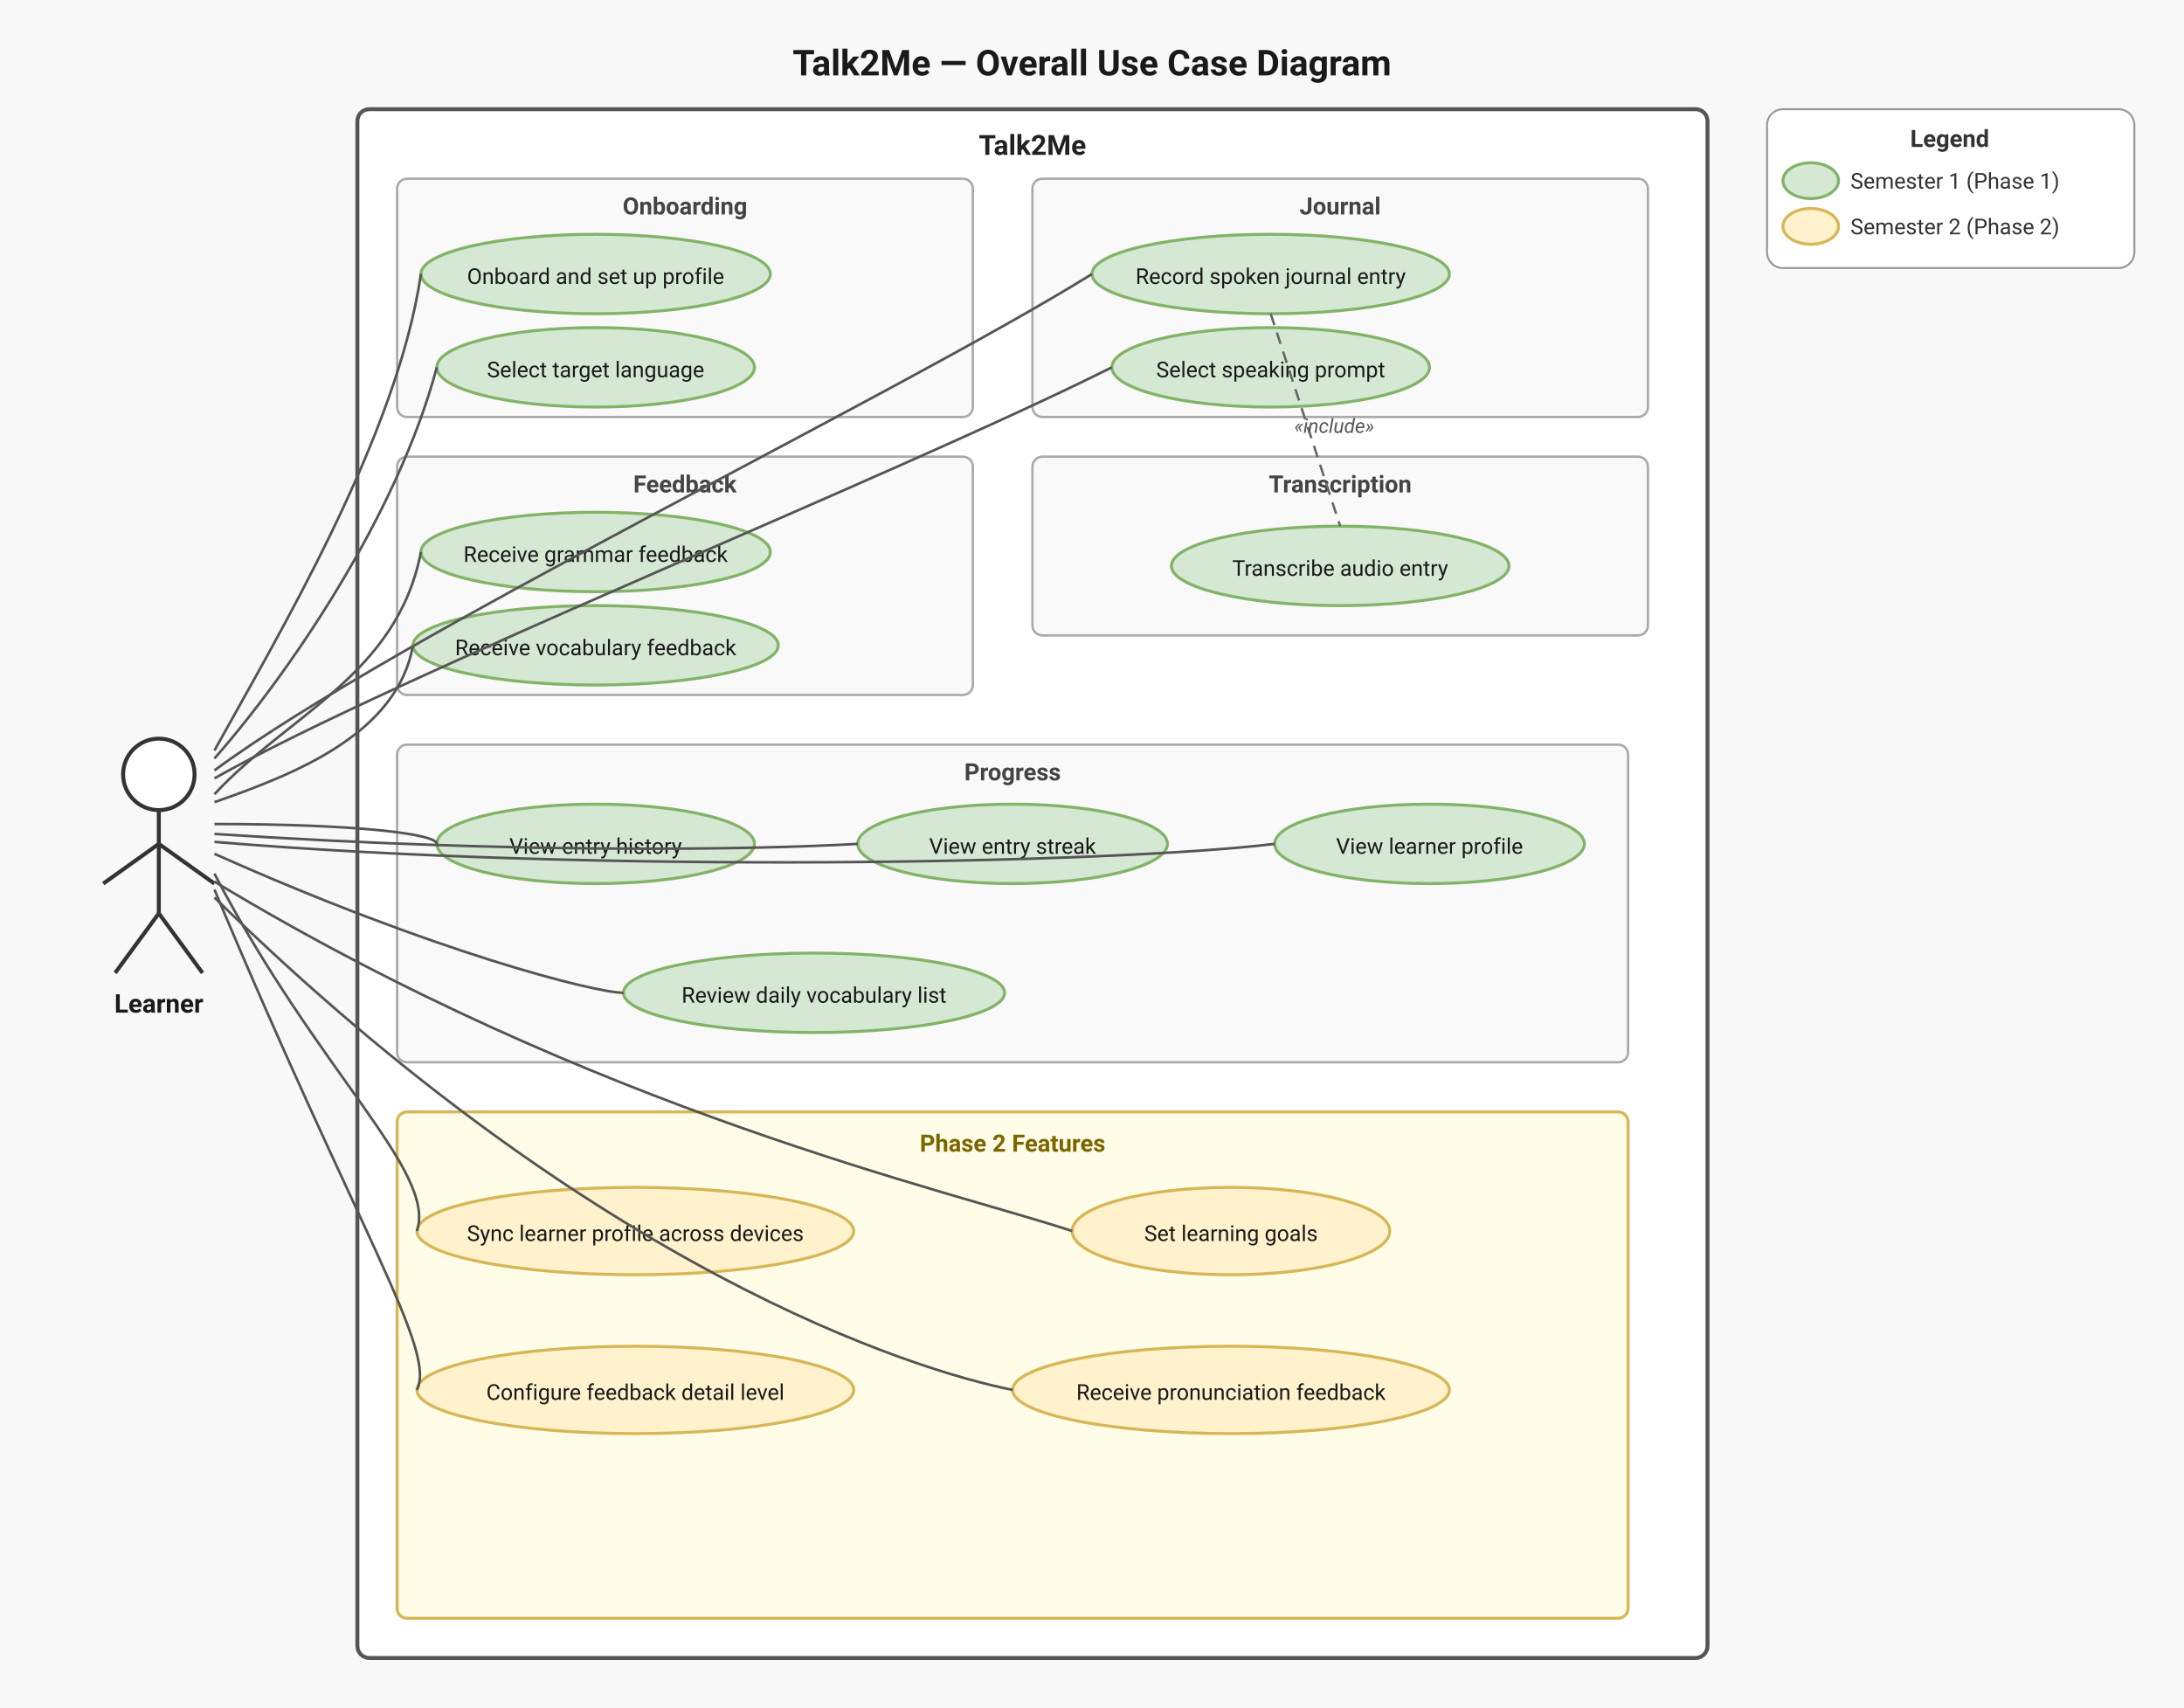
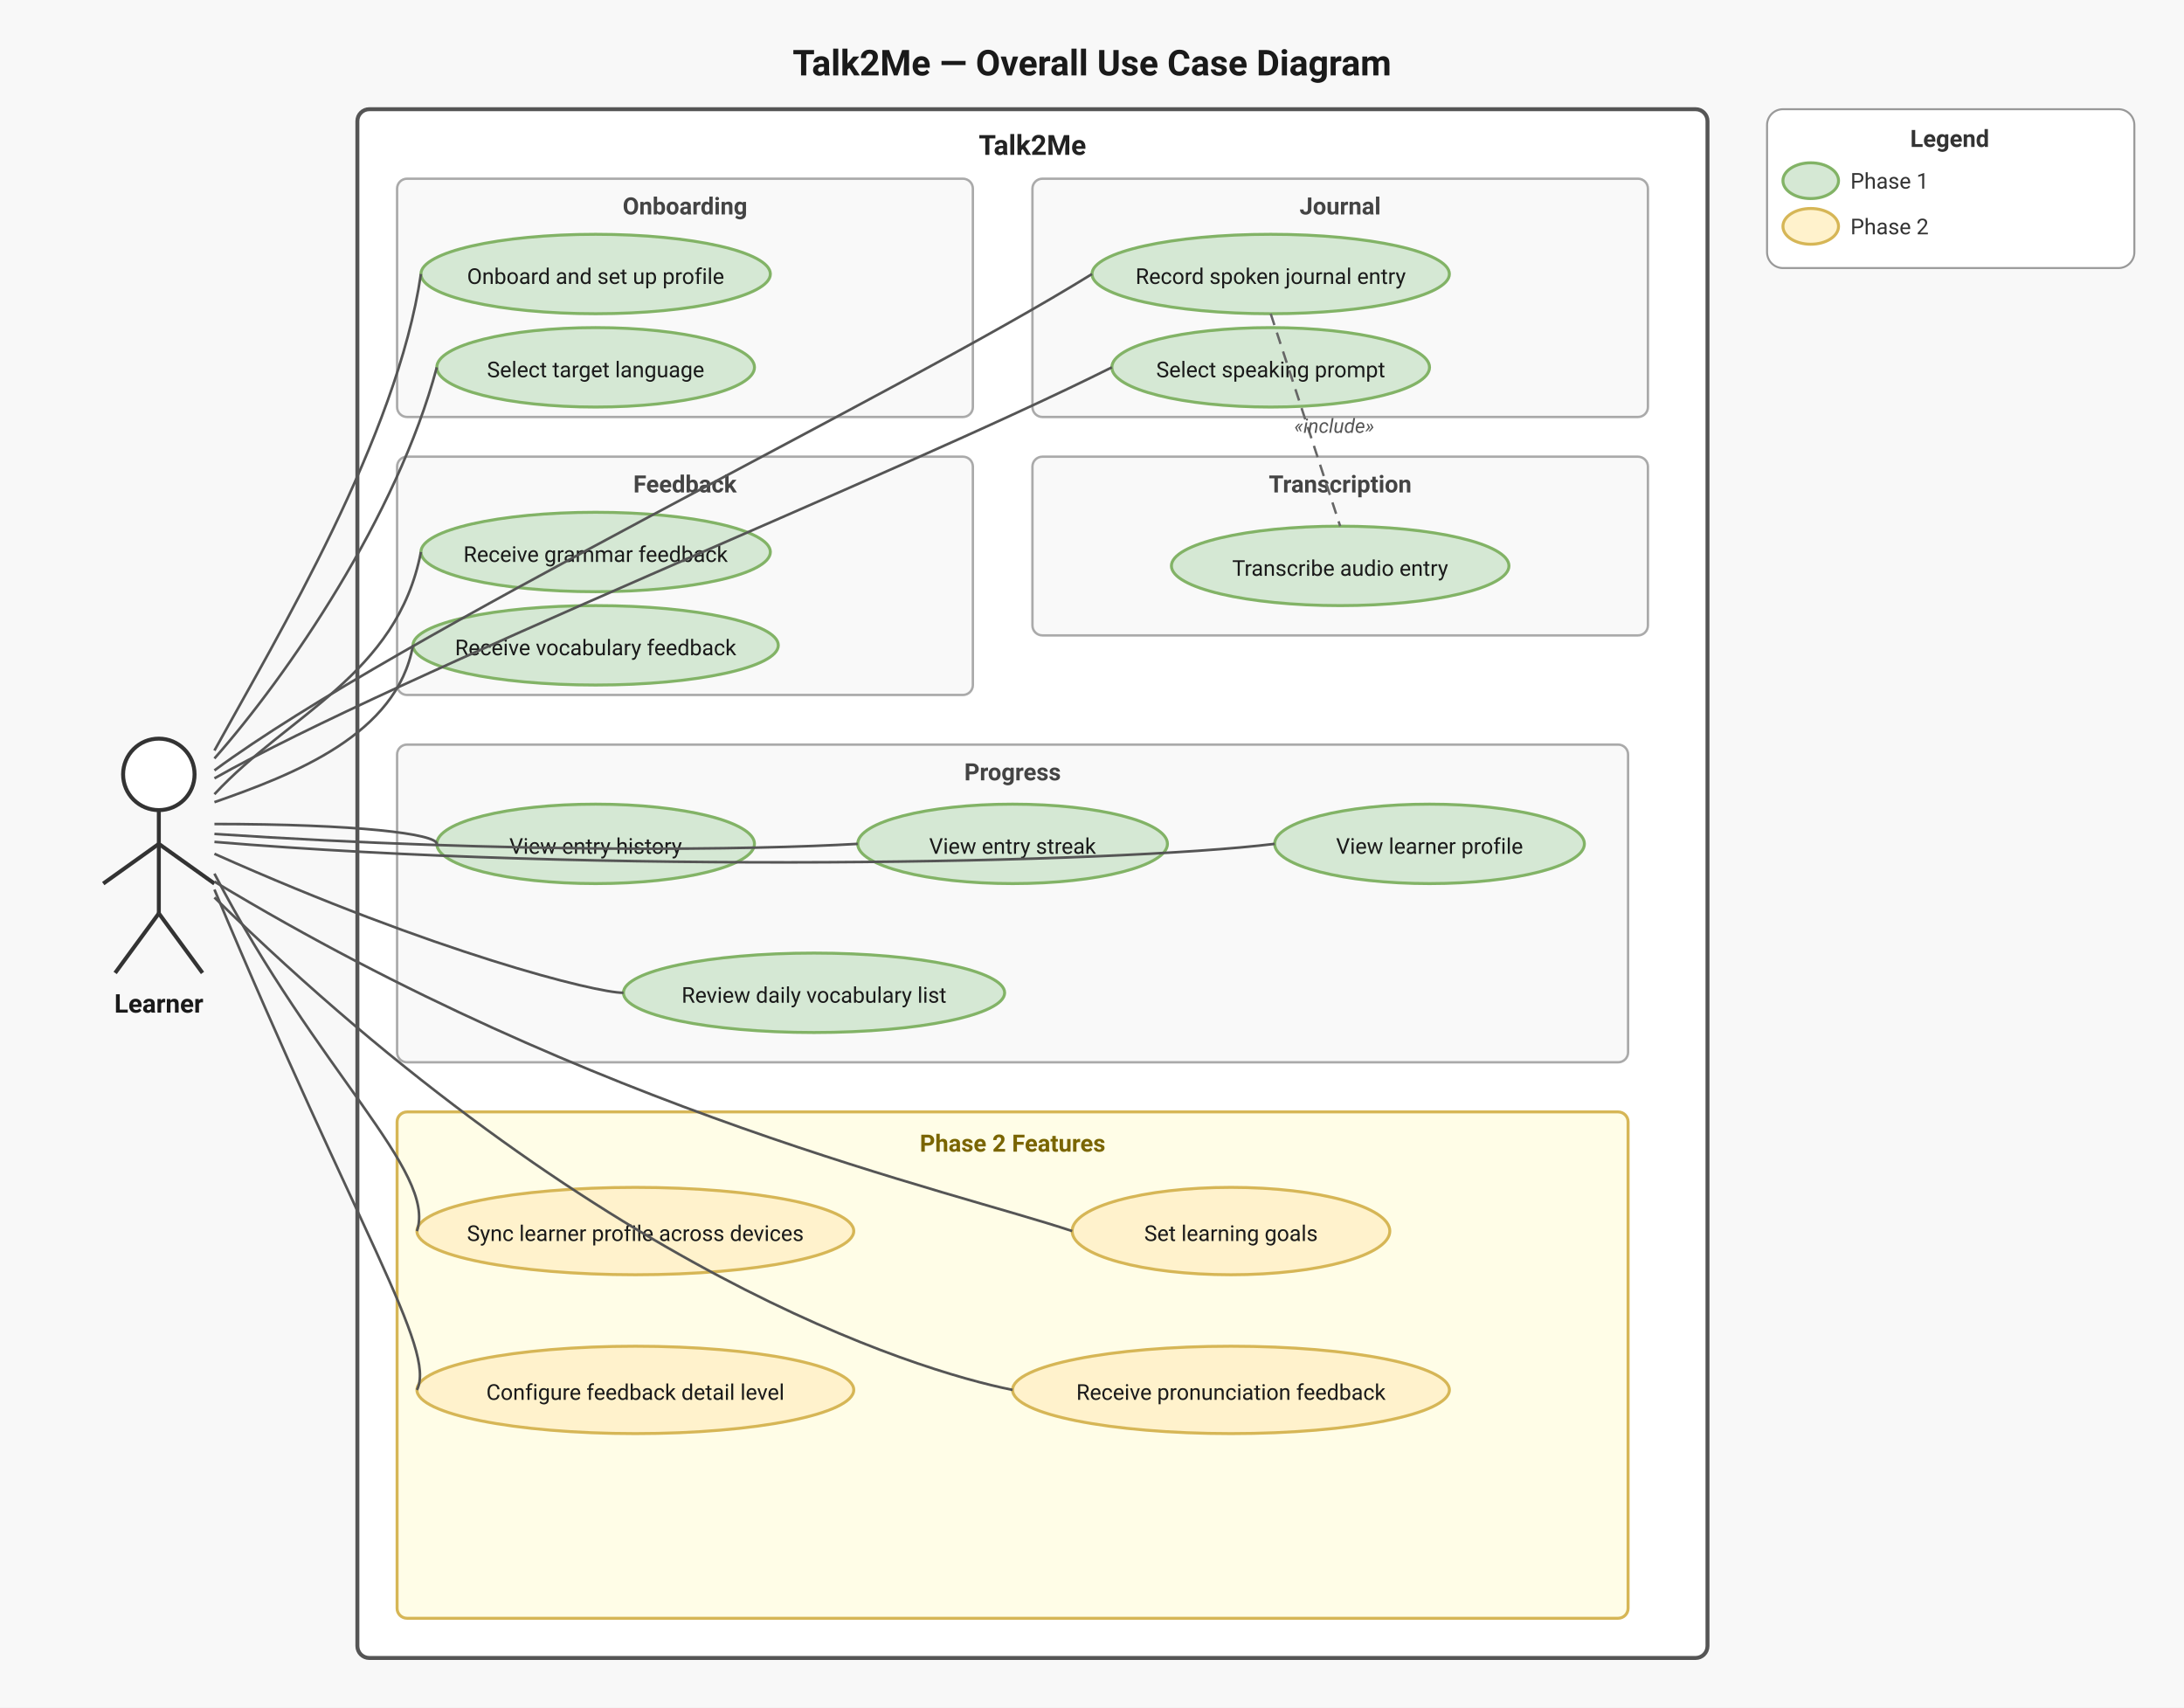
<svg xmlns="http://www.w3.org/2000/svg" width="1100" height="860" font-family="-apple-system, BlinkMacSystemFont, 'Segoe UI', Roboto, sans-serif">
  <rect width="1100" height="860" fill="#f8f8f8" />
  <text x="550" y="38" text-anchor="middle" font-size="18" font-weight="bold" fill="#1a1a1a">Talk2Me — Overall Use Case Diagram</text>
  <rect x="890" y="55" width="185" height="80" rx="8" fill="white" stroke="#999" stroke-width="1" />
  <text x="982" y="74" text-anchor="middle" font-size="12" font-weight="bold" fill="#333">Legend</text>
  <ellipse cx="912" cy="91" rx="14" ry="9" fill="#d5e8d4" stroke="#82b366" stroke-width="1.5" />
-   <text x="932" y="95" font-size="11" fill="#333">Semester 1 (Phase 1)</text>
+   <text x="932" y="95" font-size="11" fill="#333">Phase 1</text>
  <ellipse cx="912" cy="114" rx="14" ry="9" fill="#fff2cc" stroke="#d6b656" stroke-width="1.5" />
-   <text x="932" y="118" font-size="11" fill="#333">Semester 2 (Phase 2)</text>
+   <text x="932" y="118" font-size="11" fill="#333">Phase 2</text>
  <rect x="180" y="55" width="680" height="780" rx="6" fill="white" stroke="#555" stroke-width="2" />
  <text x="520" y="78" text-anchor="middle" font-size="14" font-weight="bold" fill="#222">Talk2Me</text>
  <rect x="200" y="90" width="290" height="120" rx="5" fill="#f9f9f9" stroke="#aaa" stroke-width="1.2" />
  <text x="345" y="108" text-anchor="middle" font-size="12" font-weight="bold" fill="#444">Onboarding</text>
  <ellipse cx="300" cy="138" rx="88" ry="20" fill="#d5e8d4" stroke="#82b366" stroke-width="1.5" />
  <text x="300" y="143" text-anchor="middle" font-size="11" fill="#1a1a1a">Onboard and set up profile</text>
  <ellipse cx="300" cy="185" rx="80" ry="20" fill="#d5e8d4" stroke="#82b366" stroke-width="1.5" />
  <text x="300" y="190" text-anchor="middle" font-size="11" fill="#1a1a1a">Select target language</text>
  <rect x="520" y="90" width="310" height="120" rx="5" fill="#f9f9f9" stroke="#aaa" stroke-width="1.2" />
  <text x="675" y="108" text-anchor="middle" font-size="12" font-weight="bold" fill="#444">Journal</text>
  <ellipse cx="640" cy="138" rx="90" ry="20" fill="#d5e8d4" stroke="#82b366" stroke-width="1.5" />
  <text x="640" y="143" text-anchor="middle" font-size="11" fill="#1a1a1a">Record spoken journal entry</text>
  <ellipse cx="640" cy="185" rx="80" ry="20" fill="#d5e8d4" stroke="#82b366" stroke-width="1.5" />
  <text x="640" y="190" text-anchor="middle" font-size="11" fill="#1a1a1a">Select speaking prompt</text>
  <rect x="520" y="230" width="310" height="90" rx="5" fill="#f9f9f9" stroke="#aaa" stroke-width="1.2" />
  <text x="675" y="248" text-anchor="middle" font-size="12" font-weight="bold" fill="#444">Transcription</text>
  <ellipse cx="675" cy="285" rx="85" ry="20" fill="#d5e8d4" stroke="#82b366" stroke-width="1.5" />
  <text x="675" y="290" text-anchor="middle" font-size="11" fill="#1a1a1a">Transcribe audio entry</text>
  <line x1="640" y1="158" x2="675" y2="265" stroke="#666" stroke-width="1.2" stroke-dasharray="6,4" />
  <text x="672" y="218" text-anchor="middle" font-size="10" font-style="italic" fill="#555">«include»</text>
  <rect x="200" y="230" width="290" height="120" rx="5" fill="#f9f9f9" stroke="#aaa" stroke-width="1.2" />
  <text x="345" y="248" text-anchor="middle" font-size="12" font-weight="bold" fill="#444">Feedback</text>
  <ellipse cx="300" cy="278" rx="88" ry="20" fill="#d5e8d4" stroke="#82b366" stroke-width="1.5" />
  <text x="300" y="283" text-anchor="middle" font-size="11" fill="#1a1a1a">Receive grammar feedback</text>
  <ellipse cx="300" cy="325" rx="92" ry="20" fill="#d5e8d4" stroke="#82b366" stroke-width="1.5" />
  <text x="300" y="330" text-anchor="middle" font-size="11" fill="#1a1a1a">Receive vocabulary feedback</text>
  <rect x="200" y="375" width="620" height="160" rx="5" fill="#f9f9f9" stroke="#aaa" stroke-width="1.2" />
  <text x="510" y="393" text-anchor="middle" font-size="12" font-weight="bold" fill="#444">Progress</text>
  <ellipse cx="300" cy="425" rx="80" ry="20" fill="#d5e8d4" stroke="#82b366" stroke-width="1.5" />
  <text x="300" y="430" text-anchor="middle" font-size="11" fill="#1a1a1a">View entry history</text>
  <ellipse cx="510" cy="425" rx="78" ry="20" fill="#d5e8d4" stroke="#82b366" stroke-width="1.5" />
  <text x="510" y="430" text-anchor="middle" font-size="11" fill="#1a1a1a">View entry streak</text>
  <ellipse cx="720" cy="425" rx="78" ry="20" fill="#d5e8d4" stroke="#82b366" stroke-width="1.5" />
  <text x="720" y="430" text-anchor="middle" font-size="11" fill="#1a1a1a">View learner profile</text>
  <ellipse cx="410" cy="500" rx="96" ry="20" fill="#d5e8d4" stroke="#82b366" stroke-width="1.5" />
  <text x="410" y="505" text-anchor="middle" font-size="11" fill="#1a1a1a">Review daily vocabulary list</text>
  <rect x="200" y="560" width="620" height="255" rx="5" fill="#fffde7" stroke="#d6b656" stroke-width="1.5" />
  <text x="510" y="580" text-anchor="middle" font-size="12" font-weight="bold" fill="#7a6500">Phase 2 Features</text>
  <ellipse cx="320" cy="620" rx="110" ry="22" fill="#fff2cc" stroke="#d6b656" stroke-width="1.5" />
  <text x="320" y="625" text-anchor="middle" font-size="11" fill="#1a1a1a">Sync learner profile across devices</text>
  <ellipse cx="620" cy="620" rx="80" ry="22" fill="#fff2cc" stroke="#d6b656" stroke-width="1.5" />
  <text x="620" y="625" text-anchor="middle" font-size="11" fill="#1a1a1a">Set learning goals</text>
  <ellipse cx="320" cy="700" rx="110" ry="22" fill="#fff2cc" stroke="#d6b656" stroke-width="1.5" />
  <text x="320" y="705" text-anchor="middle" font-size="11" fill="#1a1a1a">Configure feedback detail level</text>
  <ellipse cx="620" cy="700" rx="110" ry="22" fill="#fff2cc" stroke="#d6b656" stroke-width="1.5" />
  <text x="620" y="705" text-anchor="middle" font-size="11" fill="#1a1a1a">Receive pronunciation feedback</text>
  <circle cx="80" cy="390" r="18" fill="white" stroke="#333" stroke-width="2" />
  <line x1="80" y1="408" x2="80" y2="460" stroke="#333" stroke-width="2" />
  <line x1="80" y1="425" x2="52" y2="445" stroke="#333" stroke-width="2" />
  <line x1="80" y1="425" x2="108" y2="445" stroke="#333" stroke-width="2" />
  <line x1="80" y1="460" x2="58" y2="490" stroke="#333" stroke-width="2" />
  <line x1="80" y1="460" x2="102" y2="490" stroke="#333" stroke-width="2" />
  <text x="80" y="510" text-anchor="middle" font-size="13" font-weight="bold" fill="#1a1a1a">Learner</text>
  <path d="M108,378 C140,320 200,220 212,138" fill="none" stroke="#555" stroke-width="1.3" />
  <path d="M108,382 C145,340 200,260 220,185" fill="none" stroke="#555" stroke-width="1.3" />
  <path d="M108,388 C200,320 450,200 550,138" fill="none" stroke="#555" stroke-width="1.3" />
  <path d="M108,392 C200,340 450,240 560,185" fill="none" stroke="#555" stroke-width="1.3" />
  <path d="M108,400 C145,360 200,340 212,278" fill="none" stroke="#555" stroke-width="1.3" />
  <path d="M108,404 C148,390 200,370 208,325" fill="none" stroke="#555" stroke-width="1.3" />
  <path d="M108,415 C180,415 220,420 220,425" fill="none" stroke="#555" stroke-width="1.3" />
  <path d="M108,420 C260,430 380,428 432,425" fill="none" stroke="#555" stroke-width="1.3" />
  <path d="M108,424 C300,440 560,435 642,425" fill="none" stroke="#555" stroke-width="1.3" />
  <path d="M108,430 C220,480 300,500 314,500" fill="none" stroke="#555" stroke-width="1.3" />
  <path d="M108,440 C160,540 220,590 210,620" fill="none" stroke="#555" stroke-width="1.3" />
  <path d="M108,444 C300,560 480,600 540,620" fill="none" stroke="#555" stroke-width="1.3" />
  <path d="M108,448 C180,620 220,680 210,700" fill="none" stroke="#555" stroke-width="1.3" />
  <path d="M108,452 C300,640 460,690 510,700" fill="none" stroke="#555" stroke-width="1.3" />
</svg>
